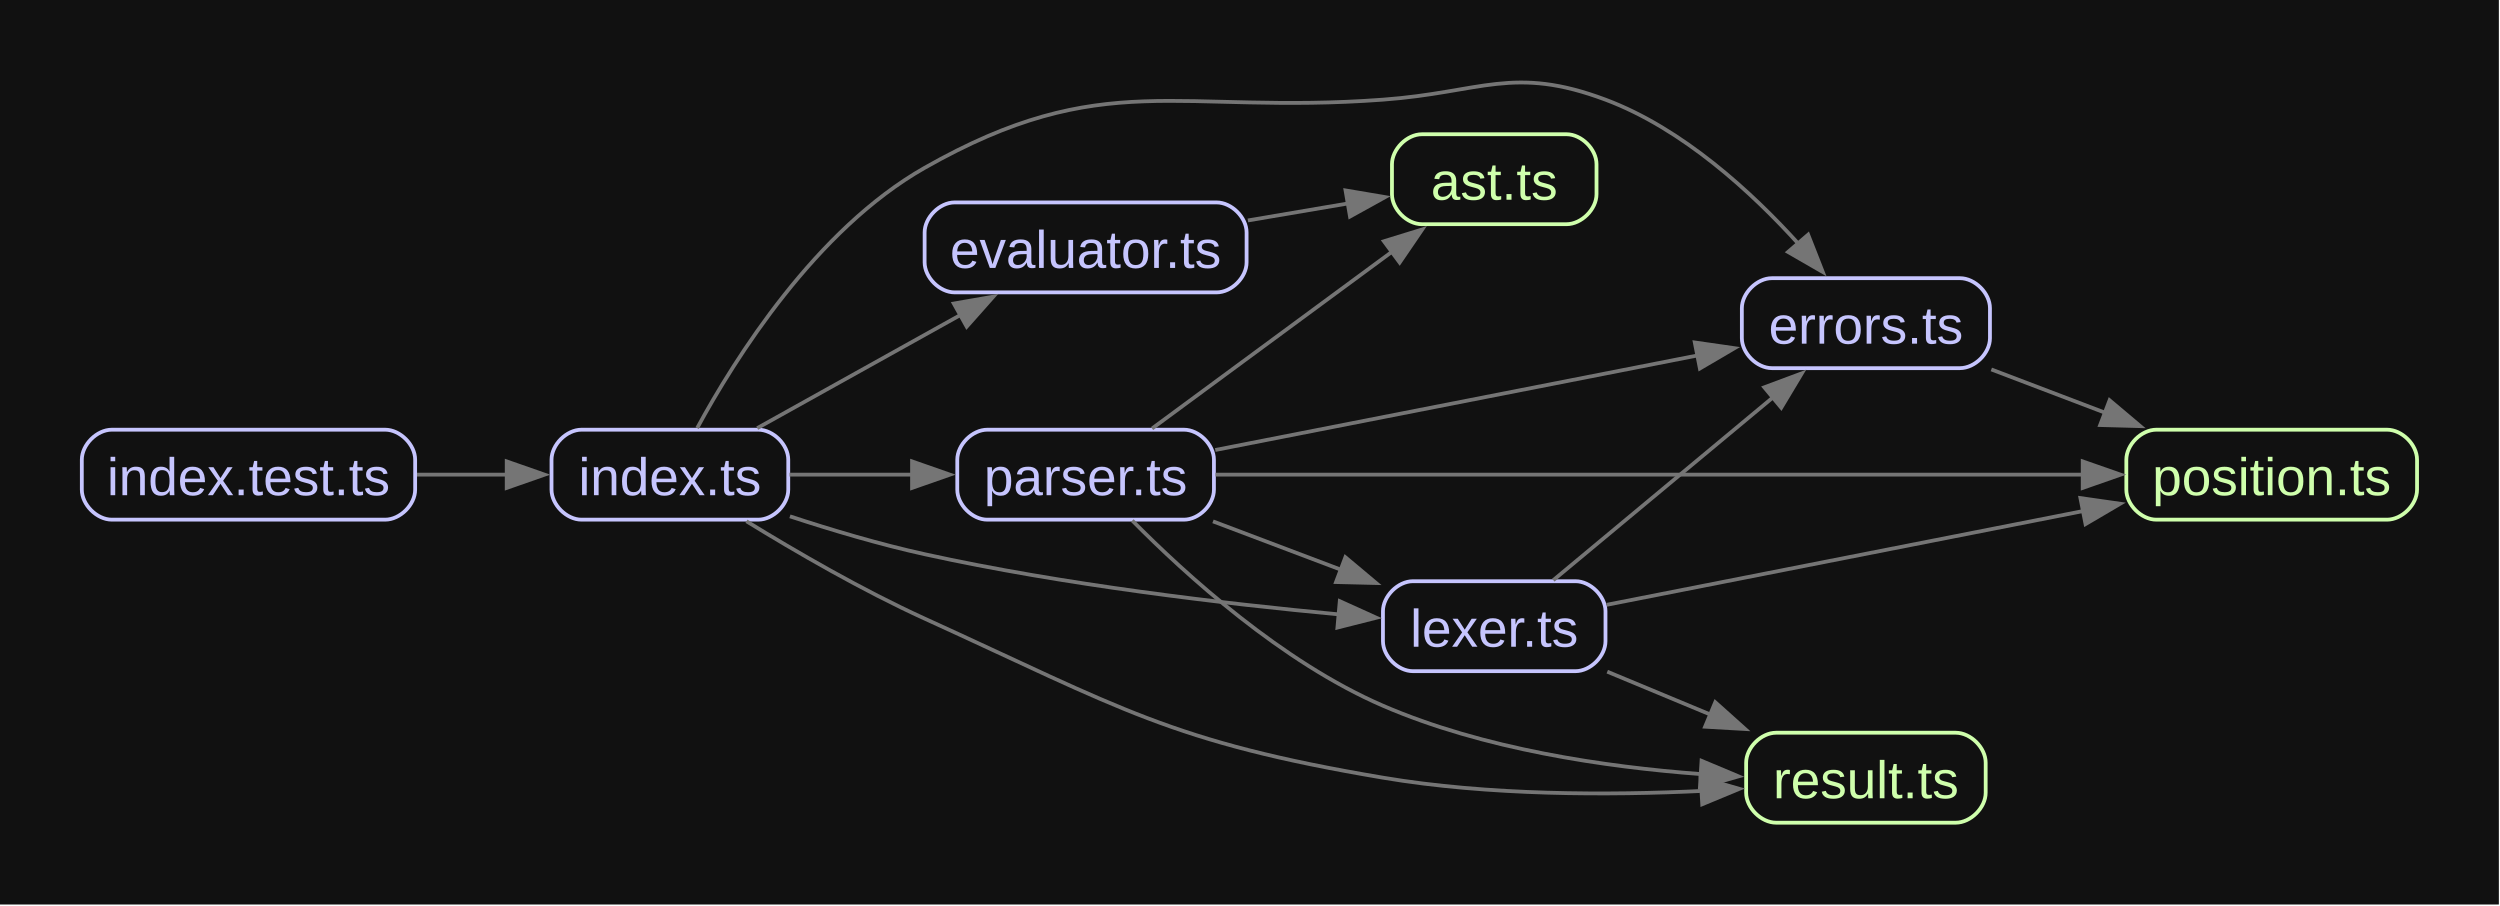
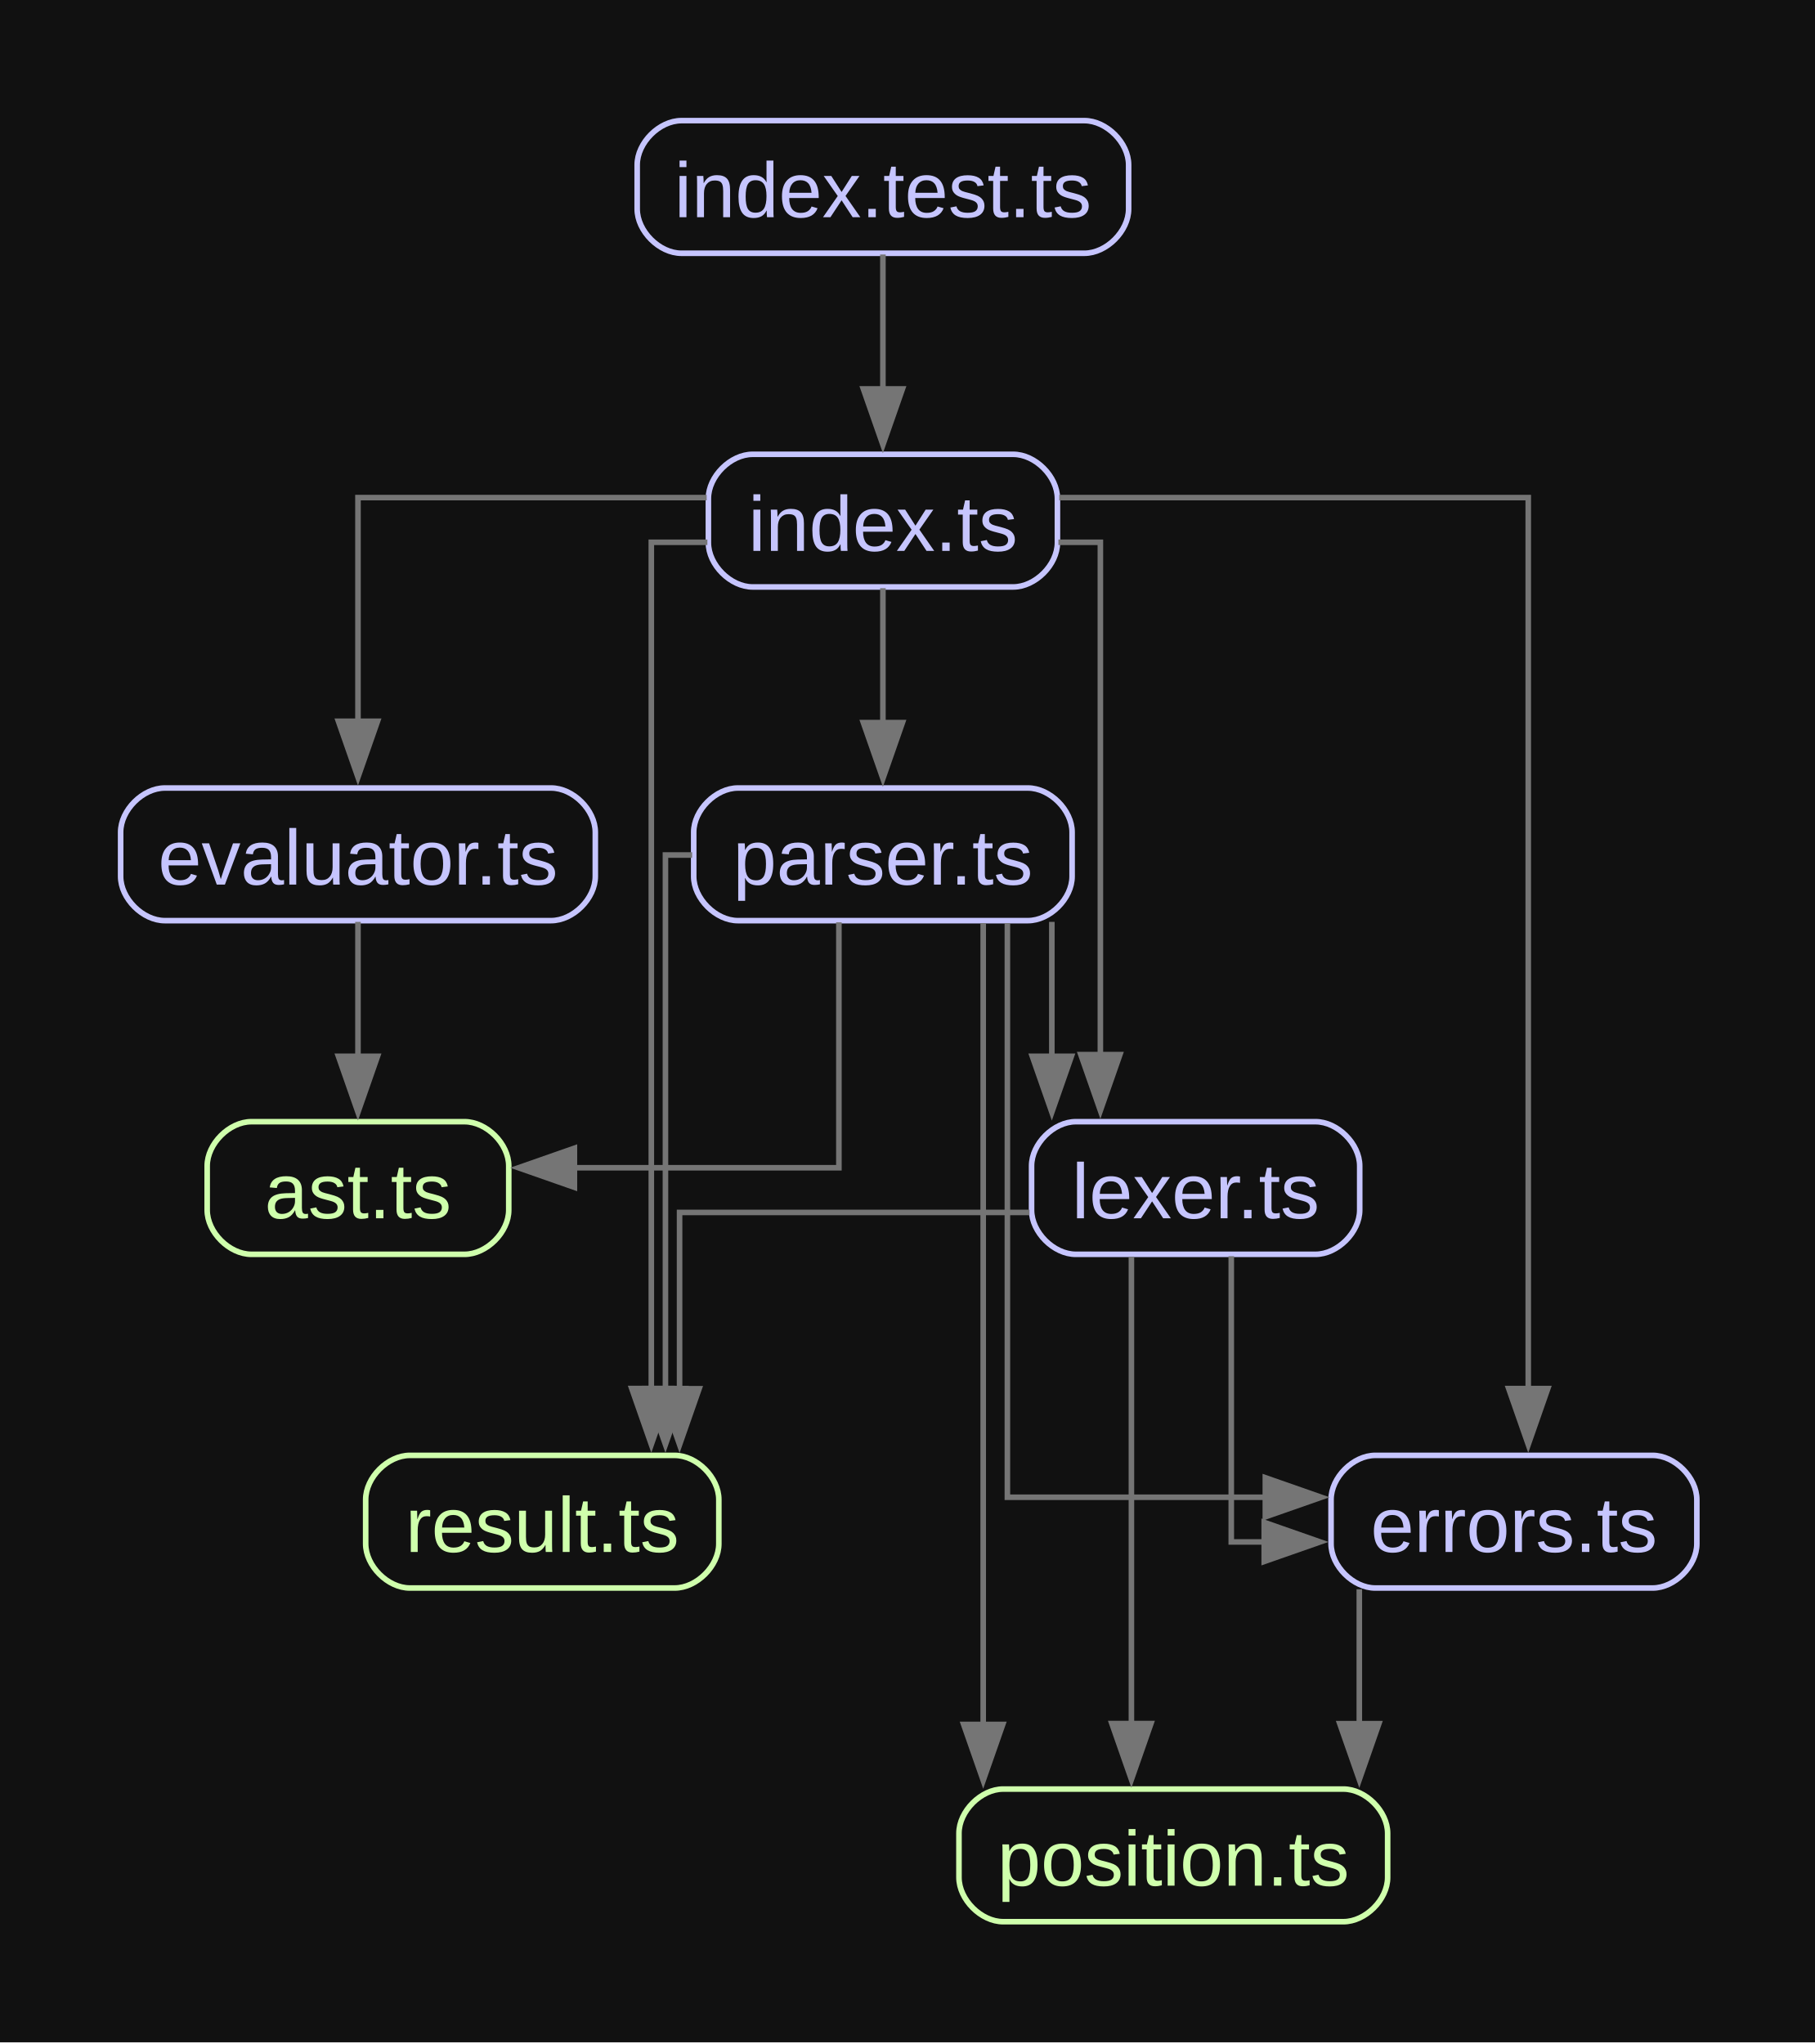
- <svg xmlns="http://www.w3.org/2000/svg" width="660pt" height="239pt" viewBox="0.00 0.00 660.00 239.00">
-   <g id="graph0" class="graph" transform="scale(1 1) rotate(0) translate(21.6 217.19)">
-     <polygon fill="#111111" stroke="none" points="-21.6,21.6 -21.6,-217.19 638.1,-217.19 638.1,21.6 -21.6,21.6" />
+ <svg xmlns="http://www.w3.org/2000/svg" width="325pt" height="366pt" viewBox="0.00 0.00 325.00 366.00">
+   <g id="graph0" class="graph" transform="scale(1 1) rotate(0) translate(21.6 344.1)">
+     <polygon fill="#111111" stroke="none" points="-21.6,21.6 -21.6,-344.1 303.85,-344.1 303.85,21.6 -21.6,21.6" />
    <g id="node1" class="node">
-       <path fill="none" stroke="#cfffac" d="M391.96,-181.75C391.96,-181.75 353.79,-181.75 353.79,-181.75 349.83,-181.75 345.88,-177.79 345.88,-173.83 345.88,-173.83 345.88,-165.92 345.88,-165.92 345.88,-161.96 349.83,-158 353.79,-158 353.79,-158 391.96,-158 391.96,-158 395.92,-158 399.88,-161.96 399.88,-165.92 399.88,-165.92 399.88,-173.83 399.88,-173.83 399.88,-177.79 395.92,-181.75 391.96,-181.75" />
-       <text xml:space="preserve" text-anchor="middle" x="372.88" y="-164.45" font-family="Arial" font-size="14.00" fill="#cfffac">ast.ts</text>
+       <path fill="none" stroke="#cfffac" d="M61.58,-143.25C61.58,-143.25 23.42,-143.25 23.42,-143.25 19.46,-143.25 15.5,-139.29 15.5,-135.33 15.5,-135.33 15.5,-127.42 15.5,-127.42 15.5,-123.46 19.46,-119.5 23.42,-119.5 23.42,-119.5 61.58,-119.5 61.58,-119.5 65.54,-119.5 69.5,-123.46 69.5,-127.42 69.5,-127.42 69.5,-135.33 69.5,-135.33 69.5,-139.29 65.54,-143.25 61.58,-143.25" />
+       <text xml:space="preserve" text-anchor="middle" x="42.5" y="-125.95" font-family="Arial" font-size="14.00" fill="#cfffac">ast.ts</text>
    </g>
    <g id="node2" class="node">
-       <path fill="none" stroke="#c6c5fe" d="M495.83,-143.75C495.83,-143.75 446.17,-143.75 446.17,-143.75 442.21,-143.75 438.25,-139.79 438.25,-135.83 438.25,-135.83 438.25,-127.92 438.25,-127.92 438.25,-123.96 442.21,-120 446.17,-120 446.17,-120 495.83,-120 495.83,-120 499.79,-120 503.75,-123.96 503.75,-127.92 503.75,-127.92 503.75,-135.83 503.75,-135.83 503.75,-139.79 499.79,-143.75 495.83,-143.75" />
-       <text xml:space="preserve" text-anchor="middle" x="471" y="-126.45" font-family="Arial" font-size="14.00" fill="#c6c5fe">errors.ts</text>
+       <path fill="none" stroke="#c6c5fe" d="M274.33,-83.5C274.33,-83.5 224.67,-83.5 224.67,-83.5 220.71,-83.5 216.75,-79.54 216.75,-75.58 216.75,-75.58 216.75,-67.67 216.75,-67.67 216.75,-63.71 220.71,-59.75 224.67,-59.75 224.67,-59.75 274.33,-59.75 274.33,-59.75 278.29,-59.75 282.25,-63.71 282.25,-67.67 282.25,-67.67 282.25,-75.58 282.25,-75.58 282.25,-79.54 278.29,-83.5 274.33,-83.5" />
+       <text xml:space="preserve" text-anchor="middle" x="249.5" y="-66.2" font-family="Arial" font-size="14.00" fill="#c6c5fe">errors.ts</text>
    </g>
    <g id="node3" class="node">
-       <path fill="none" stroke="#cfffac" d="M608.58,-103.75C608.58,-103.75 547.67,-103.75 547.67,-103.75 543.71,-103.75 539.75,-99.79 539.75,-95.83 539.75,-95.83 539.75,-87.92 539.75,-87.92 539.75,-83.96 543.71,-80 547.67,-80 547.67,-80 608.58,-80 608.58,-80 612.54,-80 616.5,-83.96 616.5,-87.92 616.5,-87.92 616.5,-95.83 616.5,-95.83 616.5,-99.79 612.54,-103.75 608.58,-103.75" />
-       <text xml:space="preserve" text-anchor="middle" x="578.12" y="-86.45" font-family="Arial" font-size="14.00" fill="#cfffac">position.ts</text>
+       <path fill="none" stroke="#cfffac" d="M218.96,-23.75C218.96,-23.75 158.04,-23.75 158.04,-23.75 154.08,-23.75 150.12,-19.79 150.12,-15.83 150.12,-15.83 150.12,-7.92 150.12,-7.92 150.12,-3.96 154.08,0 158.04,0 158.04,0 218.96,0 218.96,0 222.92,0 226.88,-3.96 226.88,-7.92 226.88,-7.92 226.88,-15.83 226.88,-15.83 226.88,-19.79 222.92,-23.75 218.96,-23.75" />
+       <text xml:space="preserve" text-anchor="middle" x="188.5" y="-6.45" font-family="Arial" font-size="14.00" fill="#cfffac">position.ts</text>
    </g>
    <g id="edge1" class="edge">
-       <path fill="none" stroke="#757575" d="M504.11,-119.66C513.6,-116.05 524.14,-112.03 534.2,-108.21" />
-       <polygon fill="#757575" stroke="#757575" points="535.33,-111.52 543.43,-104.69 532.84,-104.98 535.33,-111.52" />
+       <path fill="none" stroke="#757575" d="M221.81,-59.53C221.81,-59.53 221.81,-35.46 221.81,-35.46" />
+       <polygon fill="#757575" stroke="#757575" points="225.31,-35.46 221.81,-25.46 218.31,-35.46 225.31,-35.46" />
    </g>
    <g id="node4" class="node">
-       <path fill="none" stroke="#c6c5fe" d="M299.58,-163.75C299.58,-163.75 230.42,-163.75 230.42,-163.75 226.46,-163.75 222.5,-159.79 222.5,-155.83 222.5,-155.83 222.5,-147.92 222.5,-147.92 222.5,-143.96 226.46,-140 230.42,-140 230.42,-140 299.58,-140 299.58,-140 303.54,-140 307.5,-143.96 307.5,-147.92 307.5,-147.92 307.5,-155.83 307.5,-155.83 307.5,-159.79 303.54,-163.75 299.58,-163.75" />
-       <text xml:space="preserve" text-anchor="middle" x="265" y="-146.45" font-family="Arial" font-size="14.00" fill="#c6c5fe">evaluator.ts</text>
+       <path fill="none" stroke="#c6c5fe" d="M77.08,-203C77.08,-203 7.92,-203 7.92,-203 3.96,-203 0,-199.04 0,-195.08 0,-195.08 0,-187.17 0,-187.17 0,-183.21 3.96,-179.25 7.92,-179.25 7.92,-179.25 77.08,-179.25 77.08,-179.25 81.04,-179.25 85,-183.21 85,-187.17 85,-187.17 85,-195.08 85,-195.08 85,-199.04 81.04,-203 77.08,-203" />
+       <text xml:space="preserve" text-anchor="middle" x="42.5" y="-185.7" font-family="Arial" font-size="14.00" fill="#c6c5fe">evaluator.ts</text>
    </g>
    <g id="edge2" class="edge">
-       <path fill="none" stroke="#757575" d="M307.84,-158.99C316.59,-160.48 325.75,-162.03 334.33,-163.49" />
-       <polygon fill="#757575" stroke="#757575" points="333.62,-166.92 344.07,-165.15 334.8,-160.02 333.62,-166.92" />
+       <path fill="none" stroke="#757575" d="M42.5,-179.03C42.5,-179.03 42.5,-154.96 42.5,-154.96" />
+       <polygon fill="#757575" stroke="#757575" points="46,-154.96 42.5,-144.96 39,-154.96 46,-154.96" />
    </g>
    <g id="node5" class="node">
-       <path fill="none" stroke="#c6c5fe" d="M80.08,-103.75C80.08,-103.75 7.92,-103.75 7.92,-103.75 3.96,-103.75 0,-99.79 0,-95.83 0,-95.83 0,-87.92 0,-87.92 0,-83.96 3.96,-80 7.92,-80 7.92,-80 80.08,-80 80.08,-80 84.04,-80 88,-83.96 88,-87.92 88,-87.92 88,-95.83 88,-95.83 88,-99.79 84.04,-103.75 80.08,-103.75" />
-       <text xml:space="preserve" text-anchor="middle" x="44" y="-86.45" font-family="Arial" font-size="14.00" fill="#c6c5fe">index.test.ts</text>
+       <path fill="none" stroke="#c6c5fe" d="M172.58,-322.5C172.58,-322.5 100.42,-322.5 100.42,-322.5 96.46,-322.5 92.5,-318.54 92.5,-314.58 92.5,-314.58 92.5,-306.67 92.5,-306.67 92.5,-302.71 96.46,-298.75 100.42,-298.75 100.42,-298.75 172.58,-298.75 172.58,-298.75 176.54,-298.75 180.5,-302.71 180.5,-306.67 180.5,-306.67 180.5,-314.58 180.5,-314.58 180.5,-318.54 176.54,-322.5 172.58,-322.5" />
+       <text xml:space="preserve" text-anchor="middle" x="136.5" y="-305.2" font-family="Arial" font-size="14.00" fill="#c6c5fe">index.test.ts</text>
    </g>
    <g id="node6" class="node">
-       <path fill="none" stroke="#c6c5fe" d="M178.58,-103.75C178.58,-103.75 131.92,-103.75 131.92,-103.75 127.96,-103.75 124,-99.79 124,-95.83 124,-95.83 124,-87.92 124,-87.92 124,-83.96 127.96,-80 131.92,-80 131.92,-80 178.58,-80 178.58,-80 182.54,-80 186.5,-83.96 186.5,-87.92 186.5,-87.92 186.5,-95.83 186.5,-95.83 186.5,-99.79 182.54,-103.75 178.58,-103.75" />
-       <text xml:space="preserve" text-anchor="middle" x="155.25" y="-86.45" font-family="Arial" font-size="14.00" fill="#c6c5fe">index.ts</text>
+       <path fill="none" stroke="#c6c5fe" d="M159.83,-262.75C159.83,-262.75 113.17,-262.75 113.17,-262.75 109.21,-262.75 105.25,-258.79 105.25,-254.83 105.25,-254.83 105.25,-246.92 105.25,-246.92 105.25,-242.96 109.21,-239 113.17,-239 113.17,-239 159.83,-239 159.83,-239 163.79,-239 167.75,-242.96 167.75,-246.92 167.75,-246.92 167.75,-254.83 167.75,-254.83 167.75,-258.79 163.79,-262.75 159.83,-262.75" />
+       <text xml:space="preserve" text-anchor="middle" x="136.5" y="-245.45" font-family="Arial" font-size="14.00" fill="#c6c5fe">index.ts</text>
    </g>
    <g id="edge3" class="edge">
-       <path fill="none" stroke="#757575" d="M88.49,-91.88C96.32,-91.88 104.46,-91.88 112.24,-91.88" />
-       <polygon fill="#757575" stroke="#757575" points="112.17,-95.38 122.17,-91.88 112.17,-88.38 112.17,-95.38" />
+       <path fill="none" stroke="#757575" d="M136.5,-298.53C136.5,-298.53 136.5,-274.46 136.5,-274.46" />
+       <polygon fill="#757575" stroke="#757575" points="140,-274.46 136.5,-264.46 133,-274.46 140,-274.46" />
    </g>
    <g id="edge4" class="edge">
-       <path fill="none" stroke="#757575" d="M162.45,-104.17C172.39,-122.5 193.75,-156.55 222.5,-172.88 269.78,-199.72 289.28,-186.86 343.5,-190.88 369.54,-192.8 377.8,-200.03 402.25,-190.88 422.62,-183.25 440.9,-166.42 453.33,-152.68" />
-       <polygon fill="#757575" stroke="#757575" points="455.75,-155.24 459.62,-145.38 450.44,-150.67 455.75,-155.24" />
+       <path fill="none" stroke="#757575" d="M168.08,-255C202.29,-255 252.06,-255 252.06,-255 252.06,-255 252.06,-95.46 252.06,-95.46" />
+       <polygon fill="#757575" stroke="#757575" points="255.56,-95.46 252.06,-85.46 248.56,-95.46 255.56,-95.46" />
    </g>
    <g id="edge5" class="edge">
-       <path fill="none" stroke="#757575" d="M178.31,-104.16C193.86,-112.82 214.91,-124.54 232.25,-134.2" />
-       <polygon fill="#757575" stroke="#757575" points="230.2,-137.06 240.64,-138.87 233.61,-130.95 230.2,-137.06" />
+       <path fill="none" stroke="#757575" d="M104.94,-255C77.63,-255 42.5,-255 42.5,-255 42.5,-255 42.5,-214.95 42.5,-214.95" />
+       <polygon fill="#757575" stroke="#757575" points="46,-214.95 42.5,-204.95 39,-214.95 46,-214.95" />
    </g>
    <g id="node7" class="node">
-       <path fill="none" stroke="#c6c5fe" d="M394.33,-63.75C394.33,-63.75 351.42,-63.75 351.42,-63.75 347.46,-63.75 343.5,-59.79 343.5,-55.83 343.5,-55.83 343.5,-47.92 343.5,-47.92 343.5,-43.96 347.46,-40 351.42,-40 351.42,-40 394.33,-40 394.33,-40 398.29,-40 402.25,-43.96 402.25,-47.92 402.25,-47.92 402.25,-55.83 402.25,-55.83 402.25,-59.79 398.29,-63.75 394.33,-63.75" />
-       <text xml:space="preserve" text-anchor="middle" x="372.88" y="-46.45" font-family="Arial" font-size="14.00" fill="#c6c5fe">lexer.ts</text>
+       <path fill="none" stroke="#c6c5fe" d="M213.96,-143.25C213.96,-143.25 171.04,-143.25 171.04,-143.25 167.08,-143.25 163.12,-139.29 163.12,-135.33 163.12,-135.33 163.12,-127.42 163.12,-127.42 163.12,-123.46 167.08,-119.5 171.04,-119.5 171.04,-119.5 213.96,-119.5 213.96,-119.5 217.92,-119.5 221.88,-123.46 221.88,-127.42 221.88,-127.42 221.88,-135.33 221.88,-135.33 221.88,-139.29 217.92,-143.25 213.96,-143.25" />
+       <text xml:space="preserve" text-anchor="middle" x="192.5" y="-125.95" font-family="Arial" font-size="14.00" fill="#c6c5fe">lexer.ts</text>
    </g>
    <g id="edge6" class="edge">
-       <path fill="none" stroke="#757575" d="M186.94,-80.88C198.03,-77.24 210.72,-73.47 222.5,-70.88 259.13,-62.81 301.61,-57.82 331.89,-54.99" />
-       <polygon fill="#757575" stroke="#757575" points="332.1,-58.48 341.75,-54.11 331.48,-51.51 332.1,-58.48" />
+       <path fill="none" stroke="#757575" d="M167.93,-247C172.36,-247 175.44,-247 175.44,-247 175.44,-247 175.44,-155.26 175.44,-155.26" />
+       <polygon fill="#757575" stroke="#757575" points="178.94,-155.26 175.44,-145.26 171.94,-155.26 178.94,-155.26" />
    </g>
    <g id="node8" class="node">
-       <path fill="none" stroke="#c6c5fe" d="M290.96,-103.75C290.96,-103.75 239.04,-103.75 239.04,-103.75 235.08,-103.75 231.12,-99.79 231.12,-95.83 231.12,-95.83 231.12,-87.92 231.12,-87.92 231.12,-83.96 235.08,-80 239.04,-80 239.04,-80 290.96,-80 290.96,-80 294.92,-80 298.88,-83.96 298.88,-87.92 298.88,-87.92 298.88,-95.83 298.88,-95.83 298.88,-99.79 294.92,-103.75 290.96,-103.75" />
-       <text xml:space="preserve" text-anchor="middle" x="265" y="-86.45" font-family="Arial" font-size="14.00" fill="#c6c5fe">parser.ts</text>
+       <path fill="none" stroke="#c6c5fe" d="M162.46,-203C162.46,-203 110.54,-203 110.54,-203 106.58,-203 102.62,-199.04 102.62,-195.08 102.62,-195.08 102.62,-187.17 102.62,-187.17 102.62,-183.21 106.58,-179.25 110.54,-179.25 110.54,-179.25 162.46,-179.25 162.46,-179.25 166.42,-179.25 170.38,-183.21 170.38,-187.17 170.38,-187.17 170.38,-195.08 170.38,-195.08 170.38,-199.04 166.42,-203 162.46,-203" />
+       <text xml:space="preserve" text-anchor="middle" x="136.5" y="-185.7" font-family="Arial" font-size="14.00" fill="#c6c5fe">parser.ts</text>
    </g>
    <g id="edge7" class="edge">
-       <path fill="none" stroke="#757575" d="M186.84,-91.88C197,-91.88 208.52,-91.88 219.51,-91.88" />
-       <polygon fill="#757575" stroke="#757575" points="219.18,-95.38 229.18,-91.88 219.18,-88.38 219.18,-95.38" />
+       <path fill="none" stroke="#757575" d="M136.5,-238.78C136.5,-238.78 136.5,-214.71 136.5,-214.71" />
+       <polygon fill="#757575" stroke="#757575" points="140,-214.71 136.5,-204.71 133,-214.71 140,-214.71" />
    </g>
    <g id="node9" class="node">
-       <path fill="none" stroke="#cfffac" d="M494.71,-23.75C494.71,-23.75 447.29,-23.75 447.29,-23.75 443.33,-23.75 439.38,-19.79 439.38,-15.83 439.38,-15.83 439.38,-7.92 439.38,-7.92 439.38,-3.96 443.33,0 447.29,0 447.29,0 494.71,0 494.71,0 498.67,0 502.62,-3.96 502.62,-7.92 502.62,-7.92 502.62,-15.83 502.62,-15.83 502.62,-19.79 498.67,-23.75 494.71,-23.75" />
-       <text xml:space="preserve" text-anchor="middle" x="471" y="-6.45" font-family="Arial" font-size="14.00" fill="#cfffac">result.ts</text>
+       <path fill="none" stroke="#cfffac" d="M99.21,-83.5C99.21,-83.5 51.79,-83.5 51.79,-83.5 47.83,-83.5 43.88,-79.54 43.88,-75.58 43.88,-75.58 43.88,-67.67 43.88,-67.67 43.88,-63.71 47.83,-59.75 51.79,-59.75 51.79,-59.75 99.21,-59.75 99.21,-59.75 103.17,-59.75 107.12,-63.71 107.12,-67.67 107.12,-67.67 107.12,-75.58 107.12,-75.58 107.12,-79.54 103.17,-83.5 99.21,-83.5" />
+       <text xml:space="preserve" text-anchor="middle" x="75.5" y="-66.2" font-family="Arial" font-size="14.00" fill="#cfffac">result.ts</text>
    </g>
    <g id="edge8" class="edge">
-       <path fill="none" stroke="#757575" d="M175.46,-79.58C188.42,-71.61 206.09,-61.35 222.5,-53.88 274.3,-30.28 287.37,-21.34 343.5,-11.88 371.36,-7.18 403.16,-7.2 427.9,-8.39" />
-       <polygon fill="#757575" stroke="#757575" points="427.39,-11.86 437.58,-8.94 427.79,-4.87 427.39,-11.86" />
+       <path fill="none" stroke="#757575" d="M105.07,-247C99.29,-247 95.03,-247 95.03,-247 95.03,-247 95.03,-95.47 95.03,-95.47" />
+       <polygon fill="#757575" stroke="#757575" points="98.53,-95.47 95.03,-85.47 91.53,-95.47 98.53,-95.47" />
    </g>
    <g id="edge9" class="edge">
-       <path fill="none" stroke="#757575" d="M388.47,-64.03C403.86,-76.83 428.33,-97.19 446.45,-112.27" />
-       <polygon fill="#757575" stroke="#757575" points="444.17,-114.94 454.1,-118.64 448.65,-109.55 444.17,-114.94" />
+       <path fill="none" stroke="#757575" d="M198.88,-119.16C198.88,-100.74 198.88,-68 198.88,-68 198.88,-68 204.78,-68 204.78,-68" />
+       <polygon fill="#757575" stroke="#757575" points="204.78,-71.5 214.78,-68 204.78,-64.5 204.78,-71.5" />
    </g>
    <g id="edge10" class="edge">
-       <path fill="none" stroke="#757575" d="M402.56,-57.52C435.23,-63.95 489.15,-74.56 528.43,-82.29" />
-       <polygon fill="#757575" stroke="#757575" points="527.63,-85.7 538.12,-84.2 528.98,-78.83 527.63,-85.7" />
+       <path fill="none" stroke="#757575" d="M181,-119.04C181,-119.04 181,-35.48 181,-35.48" />
+       <polygon fill="#757575" stroke="#757575" points="184.5,-35.48 181,-25.48 177.5,-35.48 184.5,-35.48" />
    </g>
    <g id="edge11" class="edge">
-       <path fill="none" stroke="#757575" d="M402.72,-39.87C411.3,-36.3 420.87,-32.32 430.03,-28.51" />
-       <polygon fill="#757575" stroke="#757575" points="431.23,-31.8 439.12,-24.73 428.54,-25.34 431.23,-31.8" />
+       <path fill="none" stroke="#757575" d="M162.75,-127C135.74,-127 100.09,-127 100.09,-127 100.09,-127 100.09,-95.43 100.09,-95.43" />
+       <polygon fill="#757575" stroke="#757575" points="103.59,-95.43 100.09,-85.43 96.59,-95.43 103.59,-95.43" />
    </g>
    <g id="edge12" class="edge">
-       <path fill="none" stroke="#757575" d="M282.54,-104.06C299.54,-116.58 326.23,-136.25 346.01,-150.82" />
-       <polygon fill="#757575" stroke="#757575" points="343.75,-153.5 353.88,-156.62 347.91,-147.87 343.75,-153.5" />
+       <path fill="none" stroke="#757575" d="M128.62,-178.95C128.62,-162.44 128.62,-135 128.62,-135 128.62,-135 81.26,-135 81.26,-135" />
+       <polygon fill="#757575" stroke="#757575" points="81.26,-131.5 71.26,-135 81.26,-138.5 81.26,-131.5" />
    </g>
    <g id="edge13" class="edge">
-       <path fill="none" stroke="#757575" d="M299.23,-98.39C333.92,-105.19 388.46,-115.89 426.54,-123.35" />
-       <polygon fill="#757575" stroke="#757575" points="425.82,-126.78 436.31,-125.27 427.17,-119.91 425.82,-126.78" />
+       <path fill="none" stroke="#757575" d="M158.79,-178.8C158.79,-149.11 158.79,-76 158.79,-76 158.79,-76 204.98,-76 204.98,-76" />
+       <polygon fill="#757575" stroke="#757575" points="204.98,-79.5 214.98,-76 204.98,-72.5 204.98,-79.5" />
    </g>
    <g id="edge15" class="edge">
-       <path fill="none" stroke="#757575" d="M299.3,-91.88C354.34,-91.88 464.56,-91.88 528.39,-91.88" />
-       <polygon fill="#757575" stroke="#757575" points="528.23,-95.38 538.23,-91.88 528.23,-88.38 528.23,-95.38" />
+       <path fill="none" stroke="#757575" d="M154.46,-178.8C154.46,-178.8 154.46,-35.32 154.46,-35.32" />
+       <polygon fill="#757575" stroke="#757575" points="157.96,-35.32 154.46,-25.32 150.96,-35.32 157.96,-35.32" />
    </g>
    <g id="edge14" class="edge">
-       <path fill="none" stroke="#757575" d="M298.63,-79.55C309.29,-75.52 321.25,-71 332.37,-66.8" />
-       <polygon fill="#757575" stroke="#757575" points="333.58,-70.08 341.7,-63.27 331.11,-63.53 333.58,-70.08" />
+       <path fill="none" stroke="#757575" d="M166.75,-179.03C166.75,-179.03 166.75,-154.96 166.75,-154.96" />
+       <polygon fill="#757575" stroke="#757575" points="170.25,-154.96 166.75,-144.96 163.25,-154.96 170.25,-154.96" />
    </g>
    <g id="edge16" class="edge">
-       <path fill="none" stroke="#757575" d="M277.32,-79.76C291.37,-65.53 316.78,-42.42 343.5,-30.88 369.99,-19.43 402.17,-14.71 427.45,-12.83" />
-       <polygon fill="#757575" stroke="#757575" points="427.61,-16.33 437.38,-12.23 427.18,-9.34 427.61,-16.33" />
+       <path fill="none" stroke="#757575" d="M102.34,-191C99.43,-191 97.56,-191 97.56,-191 97.56,-191 97.56,-95.46 97.56,-95.46" />
+       <polygon fill="#757575" stroke="#757575" points="101.06,-95.46 97.56,-85.46 94.06,-95.46 101.06,-95.46" />
    </g>
  </g>
</svg>
